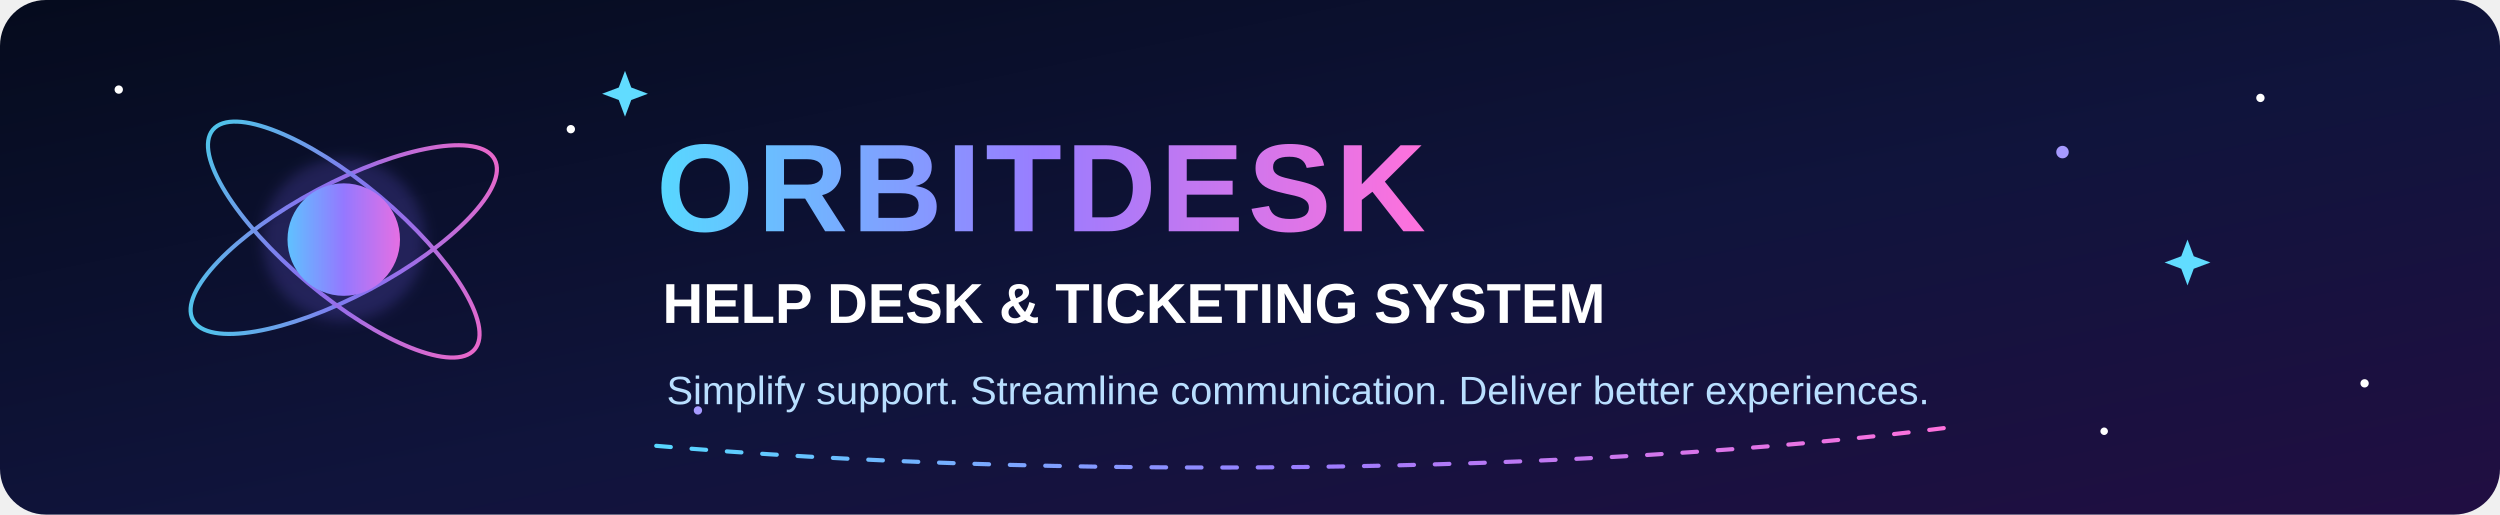
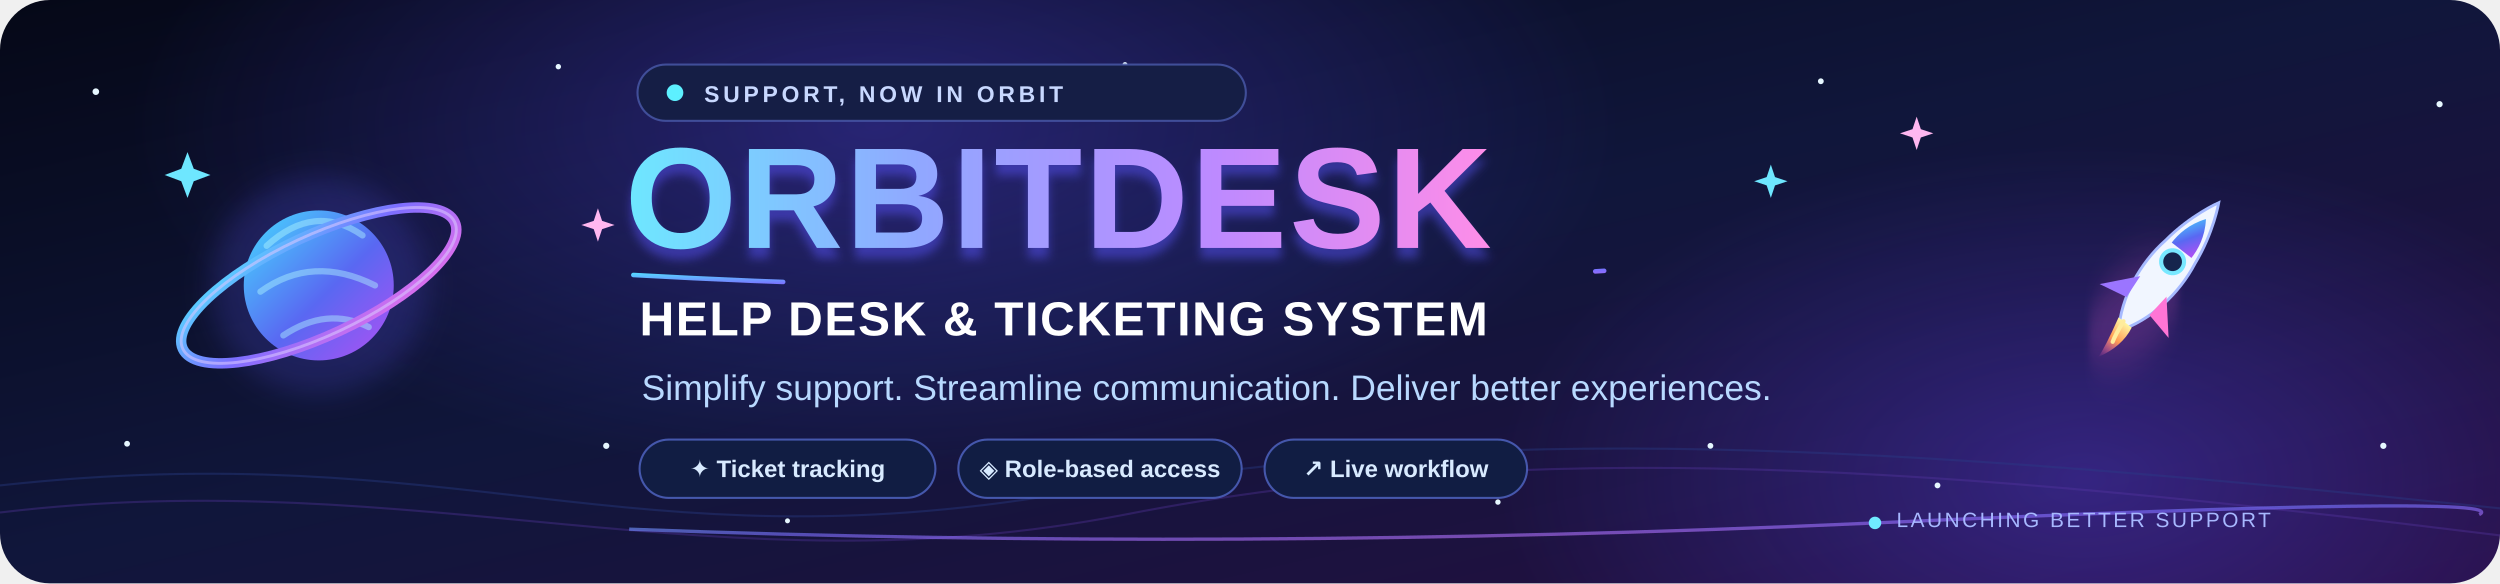
- <svg xmlns="http://www.w3.org/2000/svg" viewBox="0 0 1200 247" role="img" aria-labelledby="title desc">
+ <svg xmlns="http://www.w3.org/2000/svg" viewBox="0 0 1200 280" role="img" aria-labelledby="title desc">
  <defs>
-     <linearGradient id="bg" x1="0" y1="0" x2="1" y2="1">
-       <stop stop-color="#050b1d" />
-       <stop offset=".55" stop-color="#10143c" />
-       <stop offset="1" stop-color="#210e42" />
+     <linearGradient id="space" x1="0" y1="0" x2="1" y2="1">
+       <stop offset="0" stop-color="#050817" />
+       <stop offset=".48" stop-color="#10163b" />
+       <stop offset="1" stop-color="#270e42" />
    </linearGradient>
-     <linearGradient id="glow">
-       <stop stop-color="#58d7ff" />
-       <stop offset=".5" stop-color="#9a7cff" />
-       <stop offset="1" stop-color="#ff71dc" />
+     <linearGradient id="titleGradient" x1="0" y1="0" x2="1" y2="0">
+       <stop offset="0" stop-color="#6ee7ff" />
+       <stop offset=".34" stop-color="#91a7ff" />
+       <stop offset=".68" stop-color="#bd8aff" />
+       <stop offset="1" stop-color="#ff8de8" />
+       <animate attributeName="x1" values="0;1;0" dur="7s" repeatCount="indefinite" />
+       <animate attributeName="x2" values="1;2;1" dur="7s" repeatCount="indefinite" />
    </linearGradient>
-     <filter id="soft">
-       <feGaussianBlur stdDeviation="3" />
+     <linearGradient id="ring" x1="0" y1="0" x2="1" y2="1">
+       <stop stop-color="#4eeaff" />
+       <stop offset=".48" stop-color="#7c6eff" />
+       <stop offset="1" stop-color="#f36ee8" />
+     </linearGradient>
+     <linearGradient id="planet" x1="0" y1="0" x2="1" y2="1">
+       <stop stop-color="#45dcff" />
+       <stop offset=".55" stop-color="#5968f2" />
+       <stop offset="1" stop-color="#b24ff4" />
+     </linearGradient>
+     <linearGradient id="flame" x1="0" y1="0" x2="0" y2="1">
+       <stop stop-color="#fff6a2" />
+       <stop offset=".45" stop-color="#ff9b54" />
+       <stop offset="1" stop-color="#ff55c8" stop-opacity="0" />
+     </linearGradient>
+     <radialGradient id="nebula">
+       <stop stop-color="#5e4bff" stop-opacity=".34" />
+       <stop offset="1" stop-color="#5e4bff" stop-opacity="0" />
+     </radialGradient>
+     <filter id="glow" x="-100%" y="-100%" width="300%" height="300%">
+       <feGaussianBlur stdDeviation="7" />
    </filter>
+     <filter id="softGlow" x="-50%" y="-50%" width="200%" height="200%">
+       <feGaussianBlur stdDeviation="2.3" />
+     </filter>
+     <clipPath id="clip">
+       <rect width="1200" height="280" rx="24" />
+     </clipPath>
  </defs>
-   <rect width="1200" height="247" rx="22" fill="url(#bg)" />
-   <g fill="none" stroke="url(#glow)" stroke-width="2" opacity=".9">
-     <ellipse cx="165" cy="115" rx="82" ry="27" transform="rotate(-28 165 115)">
-       <animateTransform attributeName="transform" type="rotate" from="-28 165 115" to="332 165 115" dur="16s" repeatCount="indefinite" />
+   <g clip-path="url(#clip)">
+     <rect width="1200" height="280" fill="url(#space)" />
+     <ellipse cx="420" cy="60" rx="360" ry="170" fill="url(#nebula)" />
+     <ellipse cx="1000" cy="230" rx="280" ry="160" fill="url(#nebula)" />
+     <path d="M0 233 C220 209 300 272 510 237 S900 213 1200 244" fill="none" stroke="#293d88" stroke-opacity=".4" stroke-width="1" />
+     <path d="M0 246 C200 222 345 285 540 247 S933 224 1200 257" fill="none" stroke="#5b38a6" stroke-opacity=".35" stroke-width="1" />
+     <g fill="#e6f7ff">
+       <circle cx="46" cy="44" r="1.6" />
+       <circle cx="268" cy="32" r="1.3" />
+       <circle cx="291" cy="214" r="1.5" />
+       <circle cx="874" cy="39" r="1.4" />
+       <circle cx="930" cy="233" r="1.4" />
+       <circle cx="1171" cy="50" r="1.5" />
+       <circle cx="1144" cy="214" r="1.5" />
+       <circle cx="719" cy="241" r="1.3" />
+       <circle cx="540" cy="31" r="1.2" />
+       <circle cx="61" cy="213" r="1.4" />
+       <circle cx="821" cy="214" r="1.4" />
+       <circle cx="378" cy="250" r="1.2" />
+     </g>
+     <g fill="#6ee7ff">
+       <path d="M90 73l3 8 8 3-8 3-3 8-3-8-8-3 8-3z">
+         <animate attributeName="opacity" values=".25;1;.25" dur="2s" repeatCount="indefinite" />
+         <animateTransform attributeName="transform" type="rotate" values="0 90 84;45 90 84;0 90 84" dur="5s" repeatCount="indefinite" />
+       </path>
+       <path d="M850 79l2 6 6 2-6 2-2 6-2-6-6-2 6-2z">
+         <animate attributeName="opacity" values="1;.3;1" dur="1.7s" repeatCount="indefinite" />
+       </path>
+     </g>
+     <g fill="#ffb7f0">
+       <path d="M287 100l2 6 6 2-6 2-2 6-2-6-6-2 6-2z">
+         <animate attributeName="opacity" values=".3;1;.3" dur="2.4s" repeatCount="indefinite" />
+       </path>
+       <path d="M920 56l2 6 6 2-6 2-2 6-2-6-6-2 6-2z">
+         <animate attributeName="opacity" values=".2;1;.2" dur="2.1s" repeatCount="indefinite" />
+       </path>
+     </g>
+     <circle cx="153" cy="137" r="52" fill="#5e5aff" opacity=".2" filter="url(#glow)" />
+     <circle cx="153" cy="137" r="36" fill="url(#planet)" />
+     <path d="M128 118 Q151 97 174 113 M125 140 Q150 122 180 137 M136 161 Q157 147 177 157" fill="none" stroke="#b1f8ff" stroke-opacity=".44" stroke-width="3" stroke-linecap="round" />
+     <ellipse cx="153" cy="137" rx="72" ry="24" fill="none" stroke="url(#ring)" stroke-width="5" transform="rotate(-25 153 137)" stroke-linecap="round" />
+     <ellipse cx="153" cy="137" rx="72" ry="24" fill="none" stroke="#d9c7ff" stroke-opacity=".58" stroke-width="1.4" transform="rotate(-25 153 137)">
+       <animateTransform attributeName="transform" type="rotate" from="-25 153 137" to="335 153 137" dur="12s" repeatCount="indefinite" />
    </ellipse>
-     <ellipse cx="165" cy="115" rx="82" ry="27" transform="rotate(40 165 115)" />
+     <circle r="5" fill="#fff" filter="url(#softGlow)">
+       <animateMotion dur="5s" repeatCount="indefinite" path="M83 120 A72 24 -25 1 1 223 154 A72 24 -25 1 1 83 120" />
+     </circle>
+     <rect x="306" y="31" width="292" height="27" rx="13.5" fill="#151e45" stroke="#4a5aab" stroke-opacity=".8" />
+     <circle cx="324" cy="44.5" r="4" fill="#5df0ff">
+       <animate attributeName="r" values="3;5;3" dur="1.8s" repeatCount="indefinite" />
+     </circle>
+     <text x="338" y="49" font-family="Segoe UI,Arial,sans-serif" font-size="11" font-weight="700" letter-spacing="1.8" fill="#c8d8ff">SUPPORT, NOW IN ORBIT</text>
+     <text x="300" y="124" font-family="Segoe UI,Arial,sans-serif" font-size="69" font-weight="900" letter-spacing="1.2" fill="#5b57ff" opacity=".46" filter="url(#softGlow)">ORBITDESK</text>
+     <text x="300" y="119" font-family="Segoe UI,Arial,sans-serif" font-size="69" font-weight="900" letter-spacing="1.2" fill="url(#titleGradient)">ORBITDESK</text>
+     <path d="M304 132 Q535 145 770 130" fill="none" stroke="url(#ring)" stroke-width="2.2" stroke-linecap="round" stroke-dasharray="72 390">
+       <animate attributeName="stroke-dashoffset" values="460;0" dur="3.5s" repeatCount="indefinite" />
+     </path>
+     <text x="307" y="161" font-family="Segoe UI,Arial,sans-serif" font-size="23" font-weight="750" letter-spacing=".8" fill="#ffffff">HELP DESK &amp; TICKETING SYSTEM</text>
+     <text x="308" y="192" font-family="Segoe UI,Arial,sans-serif" font-size="17" fill="#b8d9ff">Simplify support. Streamline communication. Deliver better experiences.</text>
+     <g font-family="Segoe UI,Arial,sans-serif" font-size="11.5" font-weight="600">
+       <rect x="307" y="211" width="142" height="28" rx="14" fill="#111d43" stroke="#5267c7" stroke-opacity=".8" />
+       <text x="378" y="229" text-anchor="middle" fill="#d8eaff">✦ Ticket tracking</text>
+       <rect x="460" y="211" width="136" height="28" rx="14" fill="#111d43" stroke="#5267c7" stroke-opacity=".8" />
+       <text x="528" y="229" text-anchor="middle" fill="#d8eaff">◈ Role-based access</text>
+       <rect x="607" y="211" width="126" height="28" rx="14" fill="#111d43" stroke="#5267c7" stroke-opacity=".8" />
+       <text x="670" y="229" text-anchor="middle" fill="#d8eaff">↗ Live workflow</text>
+     </g>
+     <g transform="translate(1041 128) rotate(38)">
+       <ellipse cx="0" cy="27" rx="17" ry="29" fill="#ff65d9" opacity=".18" filter="url(#glow)" />
+       <path d="M0 39 C-9 26 -12 7 -9 -9 C-7 -26 0 -39 0 -39 C0 -39 7 -26 9 -9 C12 7 9 26 0 39Z" fill="#f1f6ff" stroke="#a6baff" stroke-width="1.4" />
+       <path d="M0 -29 C-5 -22 -6 -15 -6 -10 L6 -10 C6 -15 5 -22 0 -29Z" fill="url(#planet)" />
+       <circle cy="-3" r="5.5" fill="#16254d" stroke="#78e8ff" stroke-width="2" />
+       <path d="M-8 12 L-21 27 L-7 24Z" fill="#9b75ff" />
+       <path d="M8 12 L21 27 L7 24Z" fill="#ff75d5" />
+       <path d="M-4 34 Q0 50 0 55 Q6 44 4 34Z" fill="url(#flame)">
+         <animate attributeName="d" values="M-4 34 Q0 50 0 55 Q6 44 4 34Z;M-4 34 Q-1 46 2 62 Q8 45 4 34Z;M-4 34 Q0 50 0 55 Q6 44 4 34Z" dur=".35s" repeatCount="indefinite" />
+       </path>
+       <path d="M-1 34 Q0 42 1 45" fill="none" stroke="#ffec9c" stroke-width="2" stroke-linecap="round">
+         <animate attributeName="opacity" values="1;.3;1" dur=".3s" repeatCount="indefinite" />
+       </path>
+       <animateTransform attributeName="transform" type="translate" values="0 0;0 -5;0 0" dur="2.2s" repeatCount="indefinite" additive="sum" />
+     </g>
+     <g stroke-linecap="round">
+       <path d="M870 92h73" stroke="#68e7ff" stroke-width="2" opacity="0">
+         <animate attributeName="opacity" values="0;0;1;0;0" keyTimes="0;.12;.18;.25;1" dur="5s" repeatCount="indefinite" />
+         <animateTransform attributeName="transform" type="translate" values="-90 0;130 0" dur="5s" repeatCount="indefinite" />
+       </path>
+       <path d="M934 201h54" stroke="#e48aff" stroke-width="2" opacity="0">
+         <animate attributeName="opacity" values="0;1;0;0" keyTimes="0;.09;.17;1" dur="4.4s" repeatCount="indefinite" />
+         <animateTransform attributeName="transform" type="translate" values="-120 0;120 0" dur="4.4s" repeatCount="indefinite" />
+       </path>
+     </g>
+     <path d="M302 254 Q590 265 900 251 T1190 247" fill="none" stroke="url(#ring)" stroke-width="1.6" stroke-opacity=".62" />
+     <circle cx="900" cy="251" r="3" fill="#70eaff">
+       <animate attributeName="r" values="2;4;2" dur="1.6s" repeatCount="indefinite" />
+     </circle>
+     <text x="1090" y="253" text-anchor="end" font-family="Segoe UI,Arial,sans-serif" font-size="10" letter-spacing="1.2" fill="#a7b8ff">LAUNCHING BETTER SUPPORT</text>
  </g>
-   <circle cx="165" cy="115" r="27" fill="url(#glow)" />
-   <circle cx="165" cy="115" r="39" fill="#7d67ff" opacity=".2" filter="url(#soft)" />
-   <g fill="#fff">
-     <circle cx="57" cy="43" r="2" />
-     <circle cx="274" cy="62" r="2" />
-     <circle cx="1085" cy="47" r="2" />
-     <circle cx="1135" cy="184" r="2" />
-     <circle cx="1010" cy="207" r="1.8" />
-   </g>
-   <g fill="#61dcff">
-     <path d="M300 34l3 8 8 3-8 3-3 8-3-8-8-3 8-3z">
-       <animate attributeName="opacity" values=".35;1;.35" dur="2.3s" repeatCount="indefinite" />
-     </path>
-     <path d="M1050 115l3 8 8 3-8 3-3 8-3-8-8-3 8-3z">
-       <animate attributeName="opacity" values="1;.25;1" dur="1.8s" repeatCount="indefinite" />
-     </path>
-   </g>
-   <g fill="#a69aff">
-     <circle cx="990" cy="73" r="3">
-       <animate attributeName="r" values="2;4;2" dur="2s" repeatCount="indefinite" />
-     </circle>
-     <circle cx="335" cy="197" r="2">
-       <animate attributeName="opacity" values=".2;1;.2" dur="2.8s" repeatCount="indefinite" />
-     </circle>
-   </g>
-   <text x="315" y="111" font-family="Segoe UI,Arial,sans-serif" font-size="60" font-weight="800" letter-spacing="2" fill="url(#glow)">ORBITDESK</text>
-   <text x="318" y="155" font-family="Segoe UI,Arial,sans-serif" font-size="27" font-weight="700" fill="#fff">HELP DESK &amp; TICKETING SYSTEM</text>
-   <text x="320" y="194" font-family="Segoe UI,Arial,sans-serif" font-size="19" fill="#b9dfff">Simplify support. Streamline communication. Deliver better experiences.</text>
-   <path d="M315 214 C500 230 760 228 937 205" fill="none" stroke="url(#glow)" stroke-width="2" stroke-linecap="round" stroke-dasharray="7 10">
-     <animate attributeName="stroke-dashoffset" values="0;-68" dur="4s" repeatCount="indefinite" />
-   </path>
</svg>
